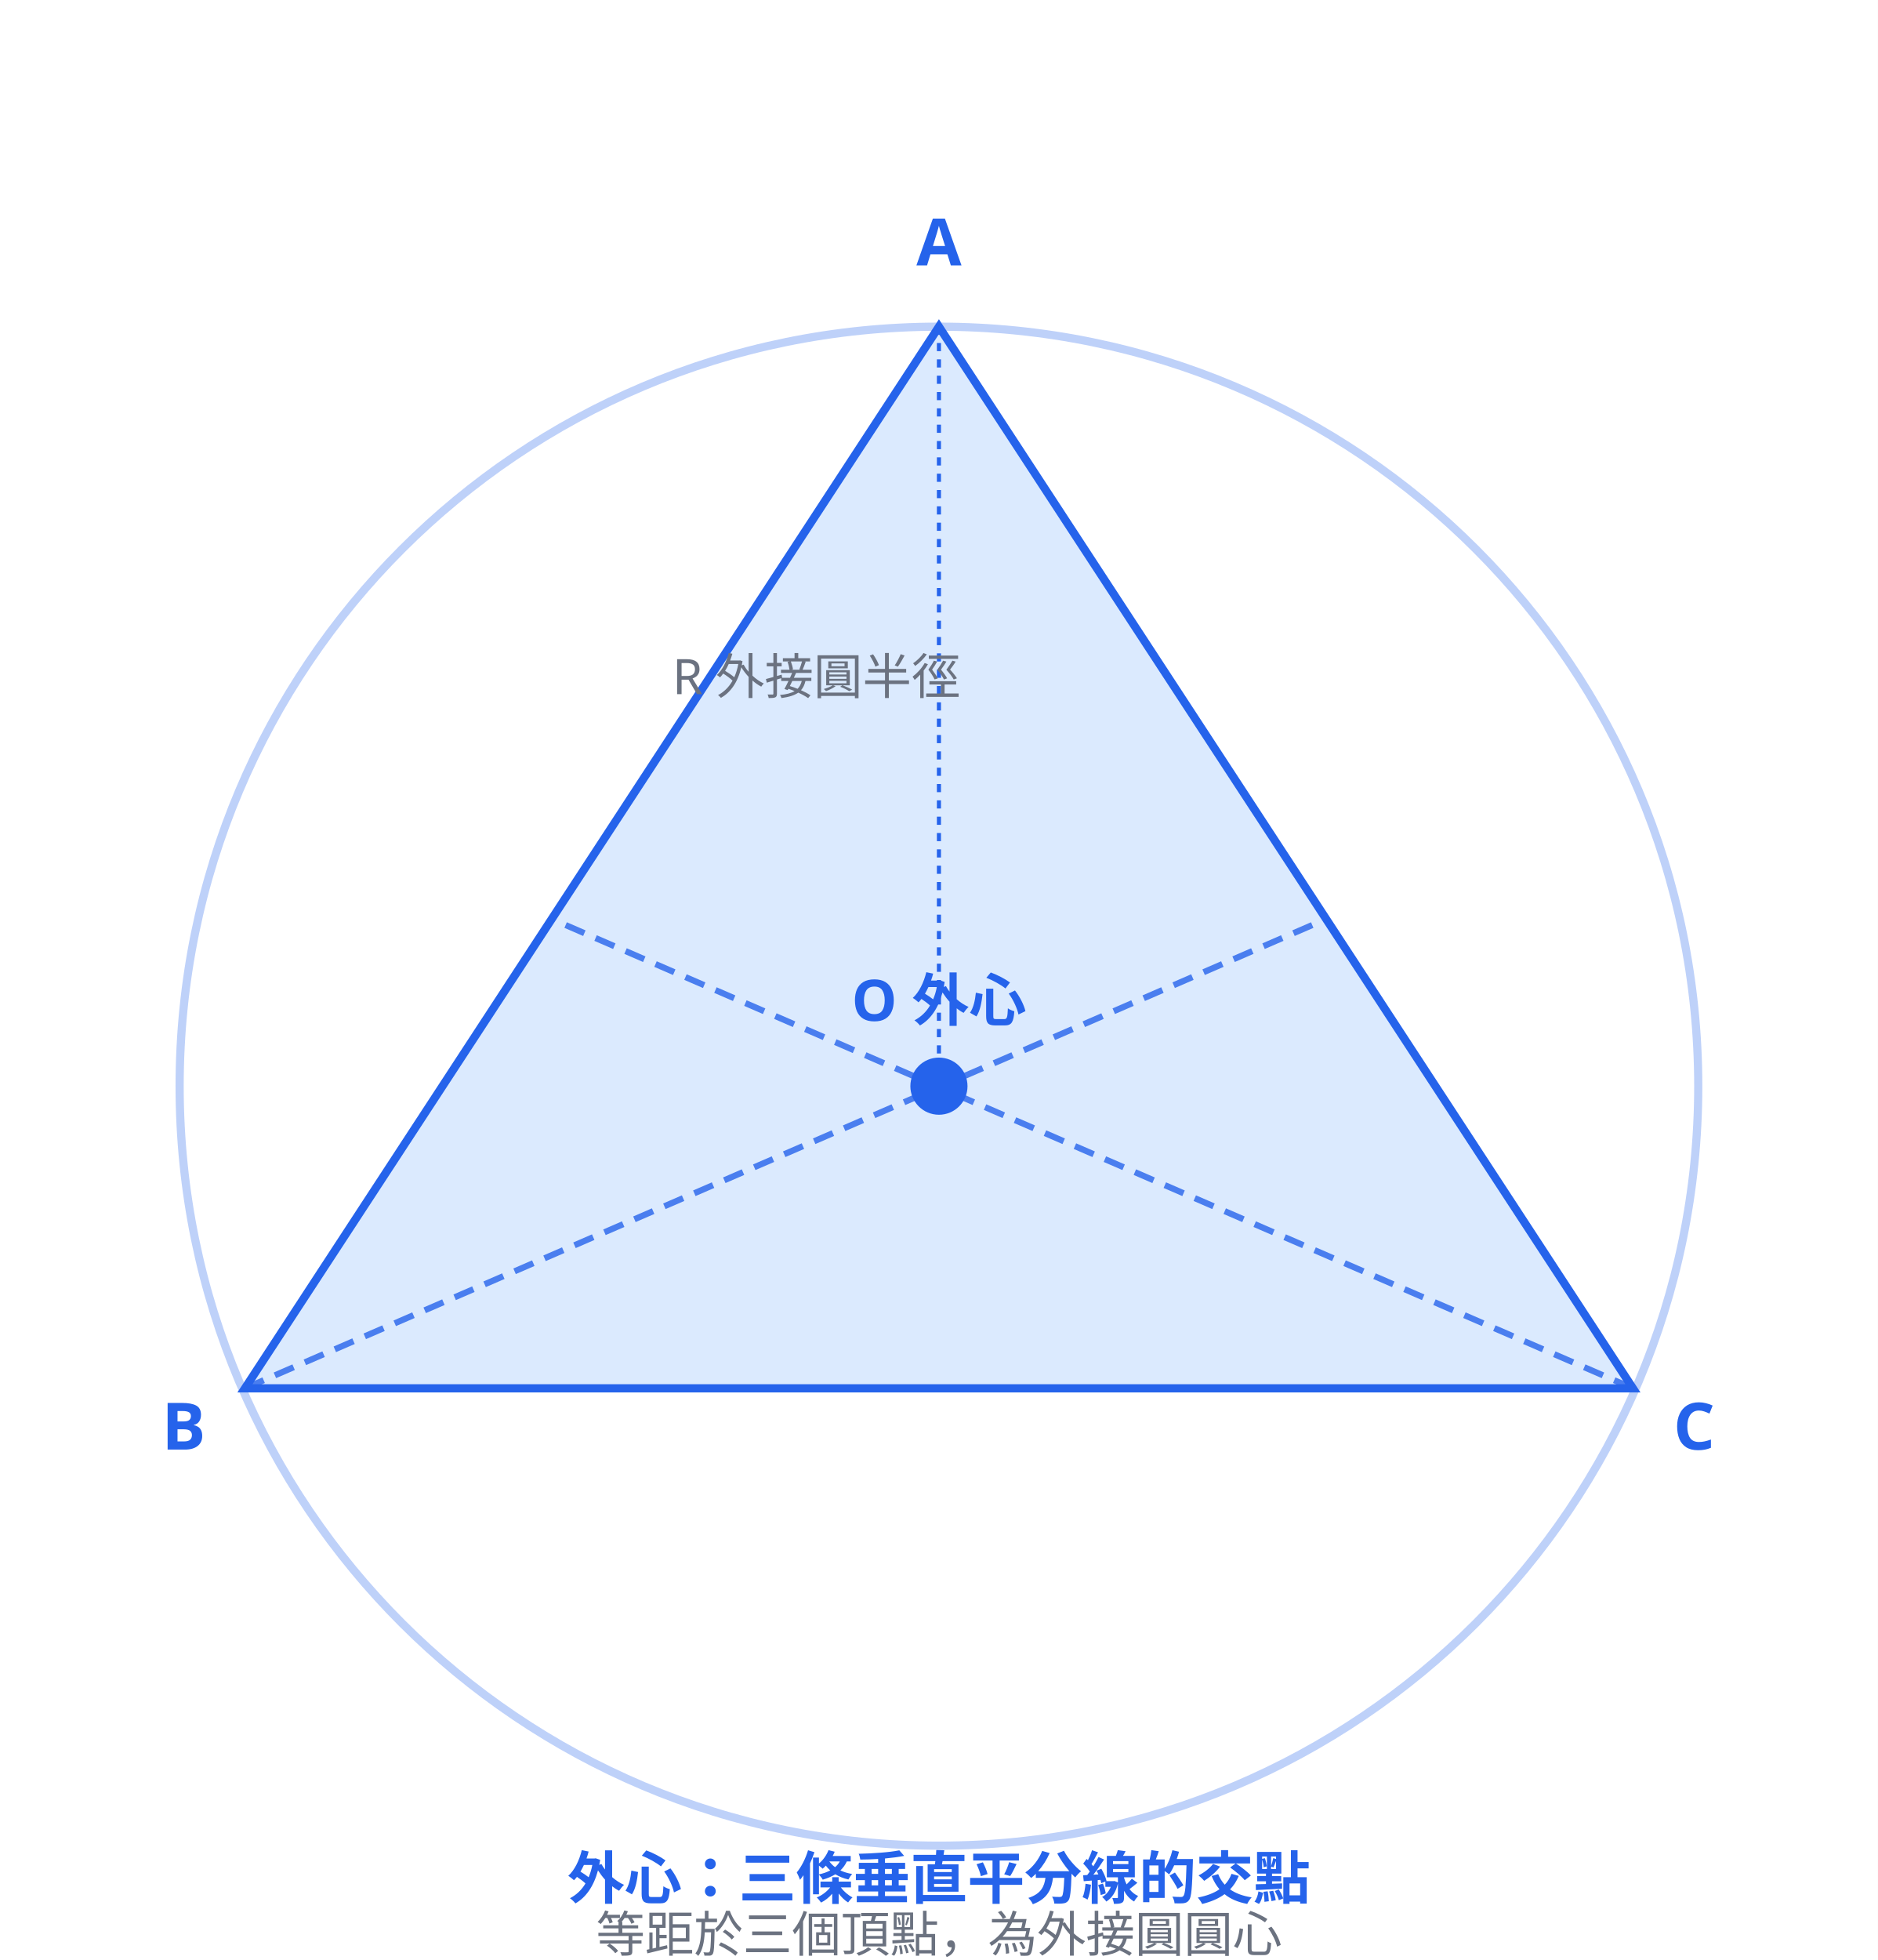
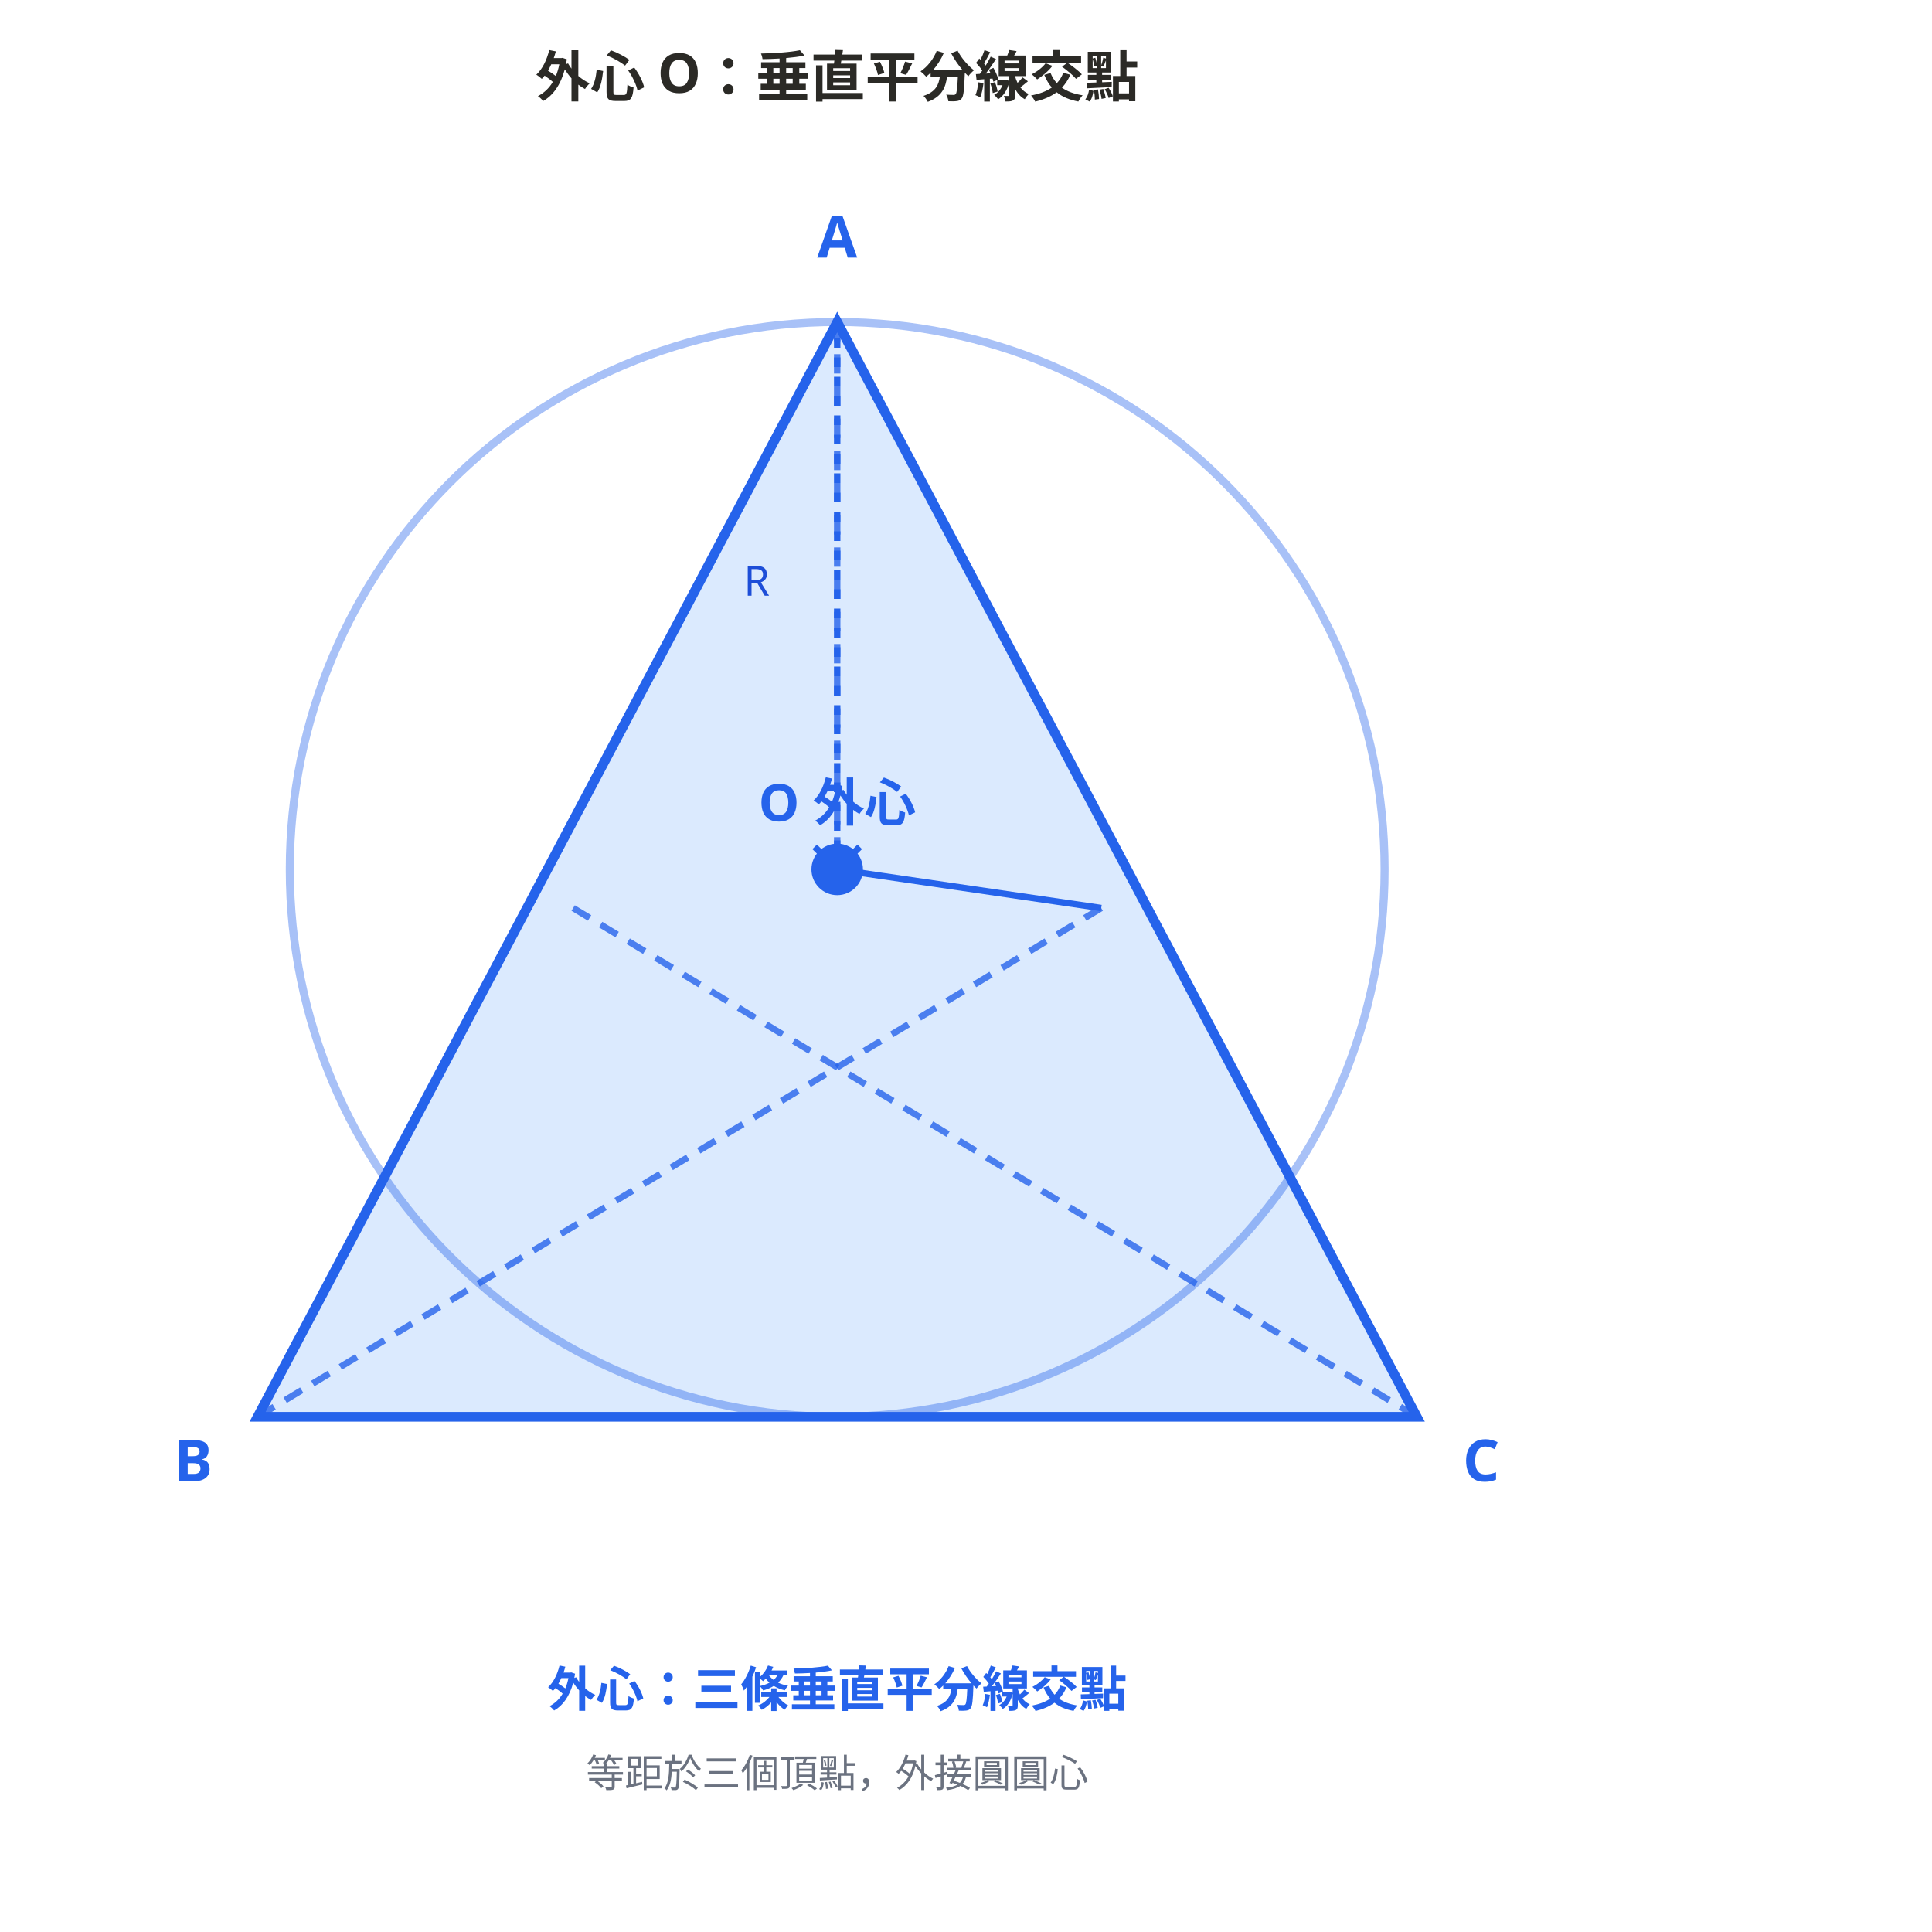
- <svg xmlns="http://www.w3.org/2000/svg" viewBox="0 0 460 480" width="460" height="480" font-family="Microsoft JhengHei,PingFang TC,Noto Sans TC,sans-serif">
-   <rect x="0" y="0" width="460" height="480" fill="#ffffff" />
-   <polygon points="230,80 60,340 400,340" fill="#dbeafe" stroke="#2563eb" stroke-width="2" />
-   <text x="230" y="65" font-size="16" fill="#2563eb" text-anchor="middle" font-weight="bold">A</text>
-   <text x="45" y="355" font-size="16" fill="#2563eb" text-anchor="middle" font-weight="bold">B</text>
-   <text x="415" y="355" font-size="16" fill="#2563eb" text-anchor="middle" font-weight="bold">C</text>
-   <line x1="60" y1="340" x2="325" y2="225" stroke="#2563eb" stroke-width="1.5" stroke-dasharray="5,3" opacity="0.8" />
-   <line x1="400" y1="340" x2="135" y2="225" stroke="#2563eb" stroke-width="1.5" stroke-dasharray="5,3" opacity="0.8" />
-   <circle cx="230" cy="266" r="7" fill="#2563eb" />
-   <text x="230" y="250" font-size="14" fill="#2563eb" text-anchor="middle" font-weight="bold">O 外心</text>
-   <circle cx="230" cy="266" r="186" fill="none" stroke="#2563eb" stroke-width="2" opacity="0.3" />
-   <line x1="230" y1="266" x2="230" y2="80" stroke="#2563eb" stroke-width="1" stroke-dasharray="2,2" />
-   <text x="200" y="170" font-size="12" fill="#6b7280" text-anchor="middle">R 外接圓半徑</text>
-   <text x="230" y="465" font-size="14" fill="#2563eb" text-anchor="middle" font-weight="bold">外心：三條垂直平分線的交點</text>
-   <text x="230" y="478" font-size="12" fill="#6b7280" text-anchor="middle">等距於三個頂點，為外接圓圓心</text>
+ <svg xmlns="http://www.w3.org/2000/svg" viewBox="0 0 600 600" width="600" height="600" font-family="Microsoft JhengHei,PingFang TC,Noto Sans TC,sans-serif">
+   <rect x="0" y="0" width="600" height="600" fill="#ffffff" />
+   <polygon points="260,100 80,440 440,440" fill="#dbeafe" stroke="#2563eb" stroke-width="3" />
+   <text x="260" y="80" font-size="18" fill="#2563eb" text-anchor="middle" font-weight="bold">A</text>
+   <text x="60" y="460" font-size="18" fill="#2563eb" text-anchor="middle" font-weight="bold">B</text>
+   <text x="460" y="460" font-size="18" fill="#2563eb" text-anchor="middle" font-weight="bold">C</text>
+   <line x1="260" y1="100" x2="260" y2="270" stroke="#2563eb" stroke-width="2" stroke-dasharray="6,4" opacity="0.8" />
+   <line x1="80" y1="440" x2="342" y2="282" stroke="#2563eb" stroke-width="2" stroke-dasharray="6,4" opacity="0.8" />
+   <line x1="440" y1="440" x2="178" y2="282" stroke="#2563eb" stroke-width="2" stroke-dasharray="6,4" opacity="0.8" />
+   <circle cx="260" cy="270" r="8" fill="#2563eb" />
+   <text x="260" y="255" font-size="16" fill="#2563eb" text-anchor="middle" font-weight="bold">O 外心</text>
+   <circle cx="260" cy="270" r="170" fill="none" stroke="#2563eb" stroke-width="2.5" opacity="0.4" />
+   <line x1="260" y1="270" x2="260" y2="100" stroke="#2563eb" stroke-width="2" stroke-dasharray="3,3" />
+   <text x="235" y="185" font-size="13" fill="#1d4ed8" text-anchor="middle">R</text>
+   <text x="260" y="530" font-size="15" fill="#2563eb" text-anchor="middle" font-weight="bold">外心：三條垂直平分線交點</text>
+   <text x="260" y="555" font-size="12" fill="#6b7280" text-anchor="middle">等距於三個頂點，外接圓圓心</text>
+   <text x="260" y="30" font-size="17" fill="#2b2a26" text-anchor="middle" font-weight="bold">外心 O：垂直平分線交點</text>
+   <line x1="260" y1="270" x2="342" y2="282" stroke="#2563eb" stroke-width="2" />
+   <line x1="260" y1="270" x2="253" y2="263" stroke="#2563eb" stroke-width="2" />
+   <line x1="260" y1="270" x2="267" y2="263" stroke="#2563eb" stroke-width="2" />
</svg>
